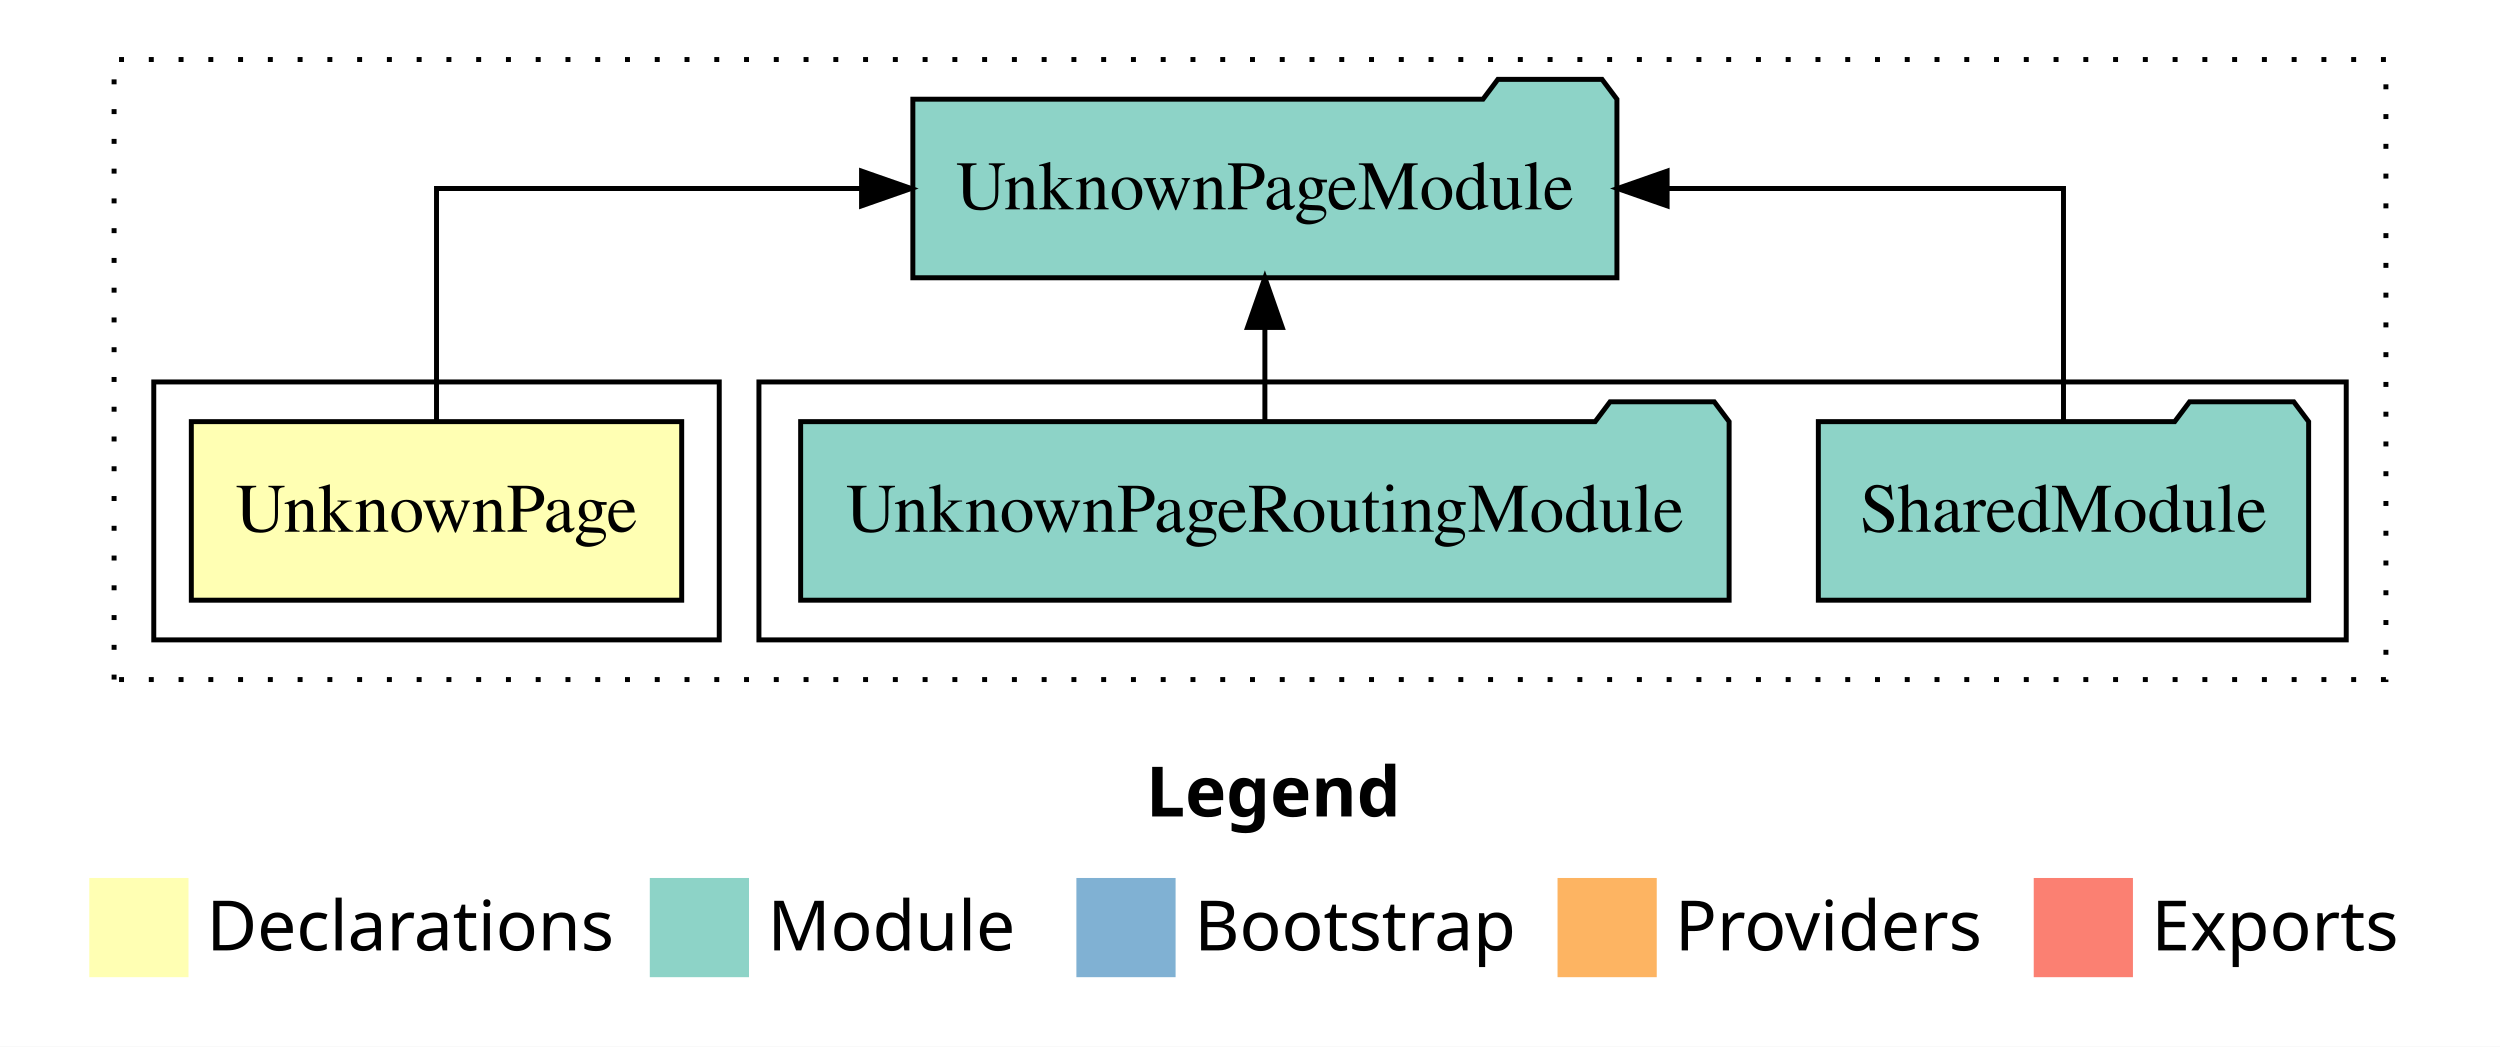
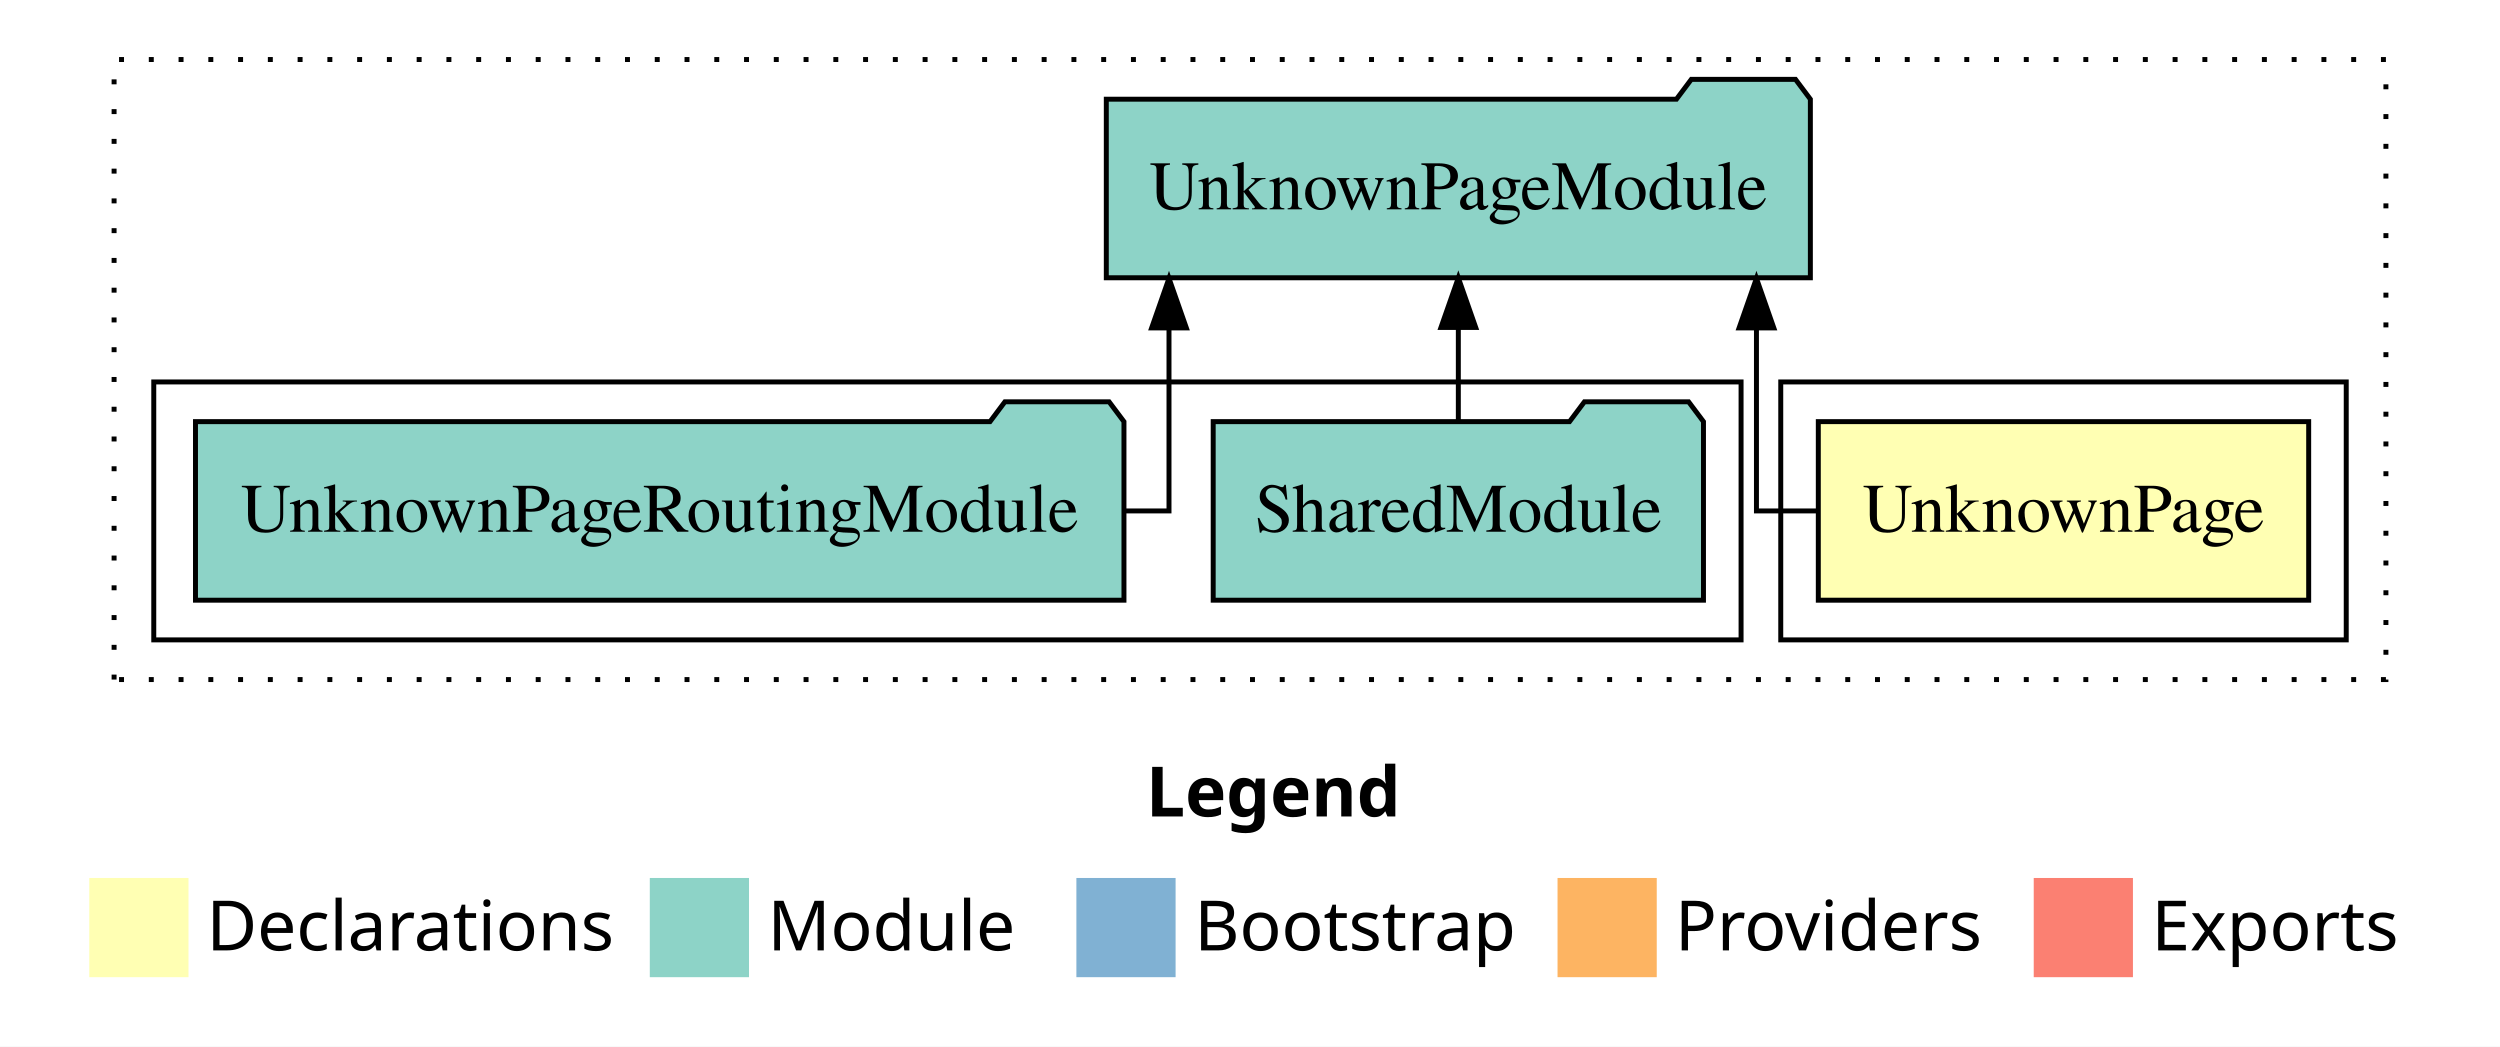
<svg xmlns="http://www.w3.org/2000/svg" width="504pt" height="211pt" viewBox="0.00 0.00 504.00 211.00">
  <g id="graph0" class="graph" transform="scale(1 1) rotate(0) translate(4 207)">
    <polygon fill="white" stroke="transparent" points="-4,4 -4,-207 500,-207 500,4 -4,4" />
    <text text-anchor="start" x="227.01" y="-42.4" font-family="sans-serif" font-weight="bold" font-size="14.00">Legend</text>
    <polygon fill="#ffffb3" stroke="transparent" points="14,-10 14,-30 34,-30 34,-10 14,-10" />
    <text text-anchor="start" x="37.63" y="-15.4" font-family="sans-serif" font-size="14.00">  Declarations</text>
    <polygon fill="#8dd3c7" stroke="transparent" points="127,-10 127,-30 147,-30 147,-10 127,-10" />
    <text text-anchor="start" x="150.73" y="-15.4" font-family="sans-serif" font-size="14.00">  Module</text>
    <polygon fill="#80b1d3" stroke="transparent" points="213,-10 213,-30 233,-30 233,-10 213,-10" />
    <text text-anchor="start" x="236.78" y="-15.4" font-family="sans-serif" font-size="14.00">  Bootstrap</text>
    <polygon fill="#fdb462" stroke="transparent" points="310,-10 310,-30 330,-30 330,-10 310,-10" />
    <text text-anchor="start" x="333.67" y="-15.4" font-family="sans-serif" font-size="14.00">  Providers</text>
    <polygon fill="#fb8072" stroke="transparent" points="406,-10 406,-30 426,-30 426,-10 406,-10" />
    <text text-anchor="start" x="429.73" y="-15.4" font-family="sans-serif" font-size="14.00">  Exports</text>
    <g id="clust1" class="cluster">
      <polygon fill="none" stroke="black" stroke-dasharray="1,5" points="19,-70 19,-195 477,-195 477,-70 19,-70" />
    </g>
+     <g id="clust2" class="cluster">
+       <polygon fill="none" stroke="black" points="355,-78 355,-130 469,-130 469,-78 355,-78" />
+     </g>
    <g id="clust4" class="cluster">
-       <polygon fill="none" stroke="black" points="149,-78 149,-130 469,-130 469,-78 149,-78" />
-     </g>
-     <g id="clust2" class="cluster">
-       <polygon fill="none" stroke="black" points="27,-78 27,-130 141,-130 141,-78 27,-78" />
+       <polygon fill="none" stroke="black" points="27,-78 27,-130 347,-130 347,-78 27,-78" />
    </g>
    <g id="node1" class="node">
-       <polygon fill="#ffffb3" stroke="black" points="133.43,-122 34.57,-122 34.57,-86 133.43,-86 133.43,-122" />
-       <text text-anchor="middle" x="84" y="-99.8" font-family="Times,serif" font-size="14.00">UnknownPage</text>
+       <polygon fill="#ffffb3" stroke="black" points="461.43,-122 362.57,-122 362.57,-86 461.43,-86 461.43,-122" />
+       <text text-anchor="middle" x="412" y="-99.8" font-family="Times,serif" font-size="14.00">UnknownPage</text>
    </g>
    <g id="node2" class="node">
-       <polygon fill="#8dd3c7" stroke="black" points="321.97,-187 318.97,-191 297.97,-191 294.97,-187 180.03,-187 180.03,-151 321.97,-151 321.97,-187" />
-       <text text-anchor="middle" x="251" y="-164.8" font-family="Times,serif" font-size="14.00">UnknownPageModule</text>
+       <polygon fill="#8dd3c7" stroke="black" points="360.97,-187 357.97,-191 336.97,-191 333.97,-187 219.03,-187 219.03,-151 360.97,-151 360.97,-187" />
+       <text text-anchor="middle" x="290" y="-164.8" font-family="Times,serif" font-size="14.00">UnknownPageModule</text>
    </g>
    <g id="edge1" class="edge">
-       <path fill="none" stroke="black" d="M84,-122.11C84,-141.34 84,-169 84,-169 84,-169 169.69,-169 169.69,-169" />
-       <polygon fill="black" stroke="black" points="169.69,-172.5 179.69,-169 169.69,-165.5 169.69,-172.5" />
+       <path fill="none" stroke="black" d="M362.63,-104C355.27,-104 350.1,-104 350.1,-104 350.1,-104 350.1,-140.89 350.1,-140.89" />
+       <polygon fill="black" stroke="black" points="346.6,-140.89 350.1,-150.89 353.6,-140.89 346.6,-140.89" />
    </g>
    <g id="node3" class="node">
-       <polygon fill="#8dd3c7" stroke="black" points="461.42,-122 458.42,-126 437.42,-126 434.42,-122 362.58,-122 362.58,-86 461.42,-86 461.42,-122" />
-       <text text-anchor="middle" x="412" y="-99.8" font-family="Times,serif" font-size="14.00">SharedModule</text>
+       <polygon fill="#8dd3c7" stroke="black" points="339.42,-122 336.42,-126 315.42,-126 312.42,-122 240.58,-122 240.58,-86 339.42,-86 339.42,-122" />
+       <text text-anchor="middle" x="290" y="-99.8" font-family="Times,serif" font-size="14.00">SharedModule</text>
    </g>
    <g id="edge2" class="edge">
-       <path fill="none" stroke="black" d="M412,-122.11C412,-141.34 412,-169 412,-169 412,-169 332.09,-169 332.09,-169" />
-       <polygon fill="black" stroke="black" points="332.09,-165.5 322.09,-169 332.09,-172.5 332.09,-165.5" />
+       <path fill="none" stroke="black" d="M290,-122.11C290,-122.11 290,-140.99 290,-140.99" />
+       <polygon fill="black" stroke="black" points="286.5,-140.99 290,-150.99 293.5,-140.99 286.5,-140.99" />
    </g>
    <g id="node4" class="node">
-       <polygon fill="#8dd3c7" stroke="black" points="344.59,-122 341.59,-126 320.59,-126 317.59,-122 157.41,-122 157.41,-86 344.59,-86 344.59,-122" />
-       <text text-anchor="middle" x="251" y="-99.8" font-family="Times,serif" font-size="14.00">UnknownPageRoutingModule</text>
+       <polygon fill="#8dd3c7" stroke="black" points="222.59,-122 219.59,-126 198.59,-126 195.59,-122 35.41,-122 35.41,-86 222.59,-86 222.59,-122" />
+       <text text-anchor="middle" x="129" y="-99.8" font-family="Times,serif" font-size="14.00">UnknownPageRoutingModule</text>
    </g>
    <g id="edge3" class="edge">
-       <path fill="none" stroke="black" d="M251,-122.11C251,-122.11 251,-140.99 251,-140.99" />
-       <polygon fill="black" stroke="black" points="247.5,-140.99 251,-150.99 254.5,-140.99 247.5,-140.99" />
+       <path fill="none" stroke="black" d="M222.56,-104C228.21,-104 231.67,-104 231.67,-104 231.67,-104 231.67,-140.89 231.67,-140.89" />
+       <polygon fill="black" stroke="black" points="228.17,-140.89 231.67,-150.89 235.17,-140.89 228.17,-140.89" />
    </g>
  </g>
</svg>
